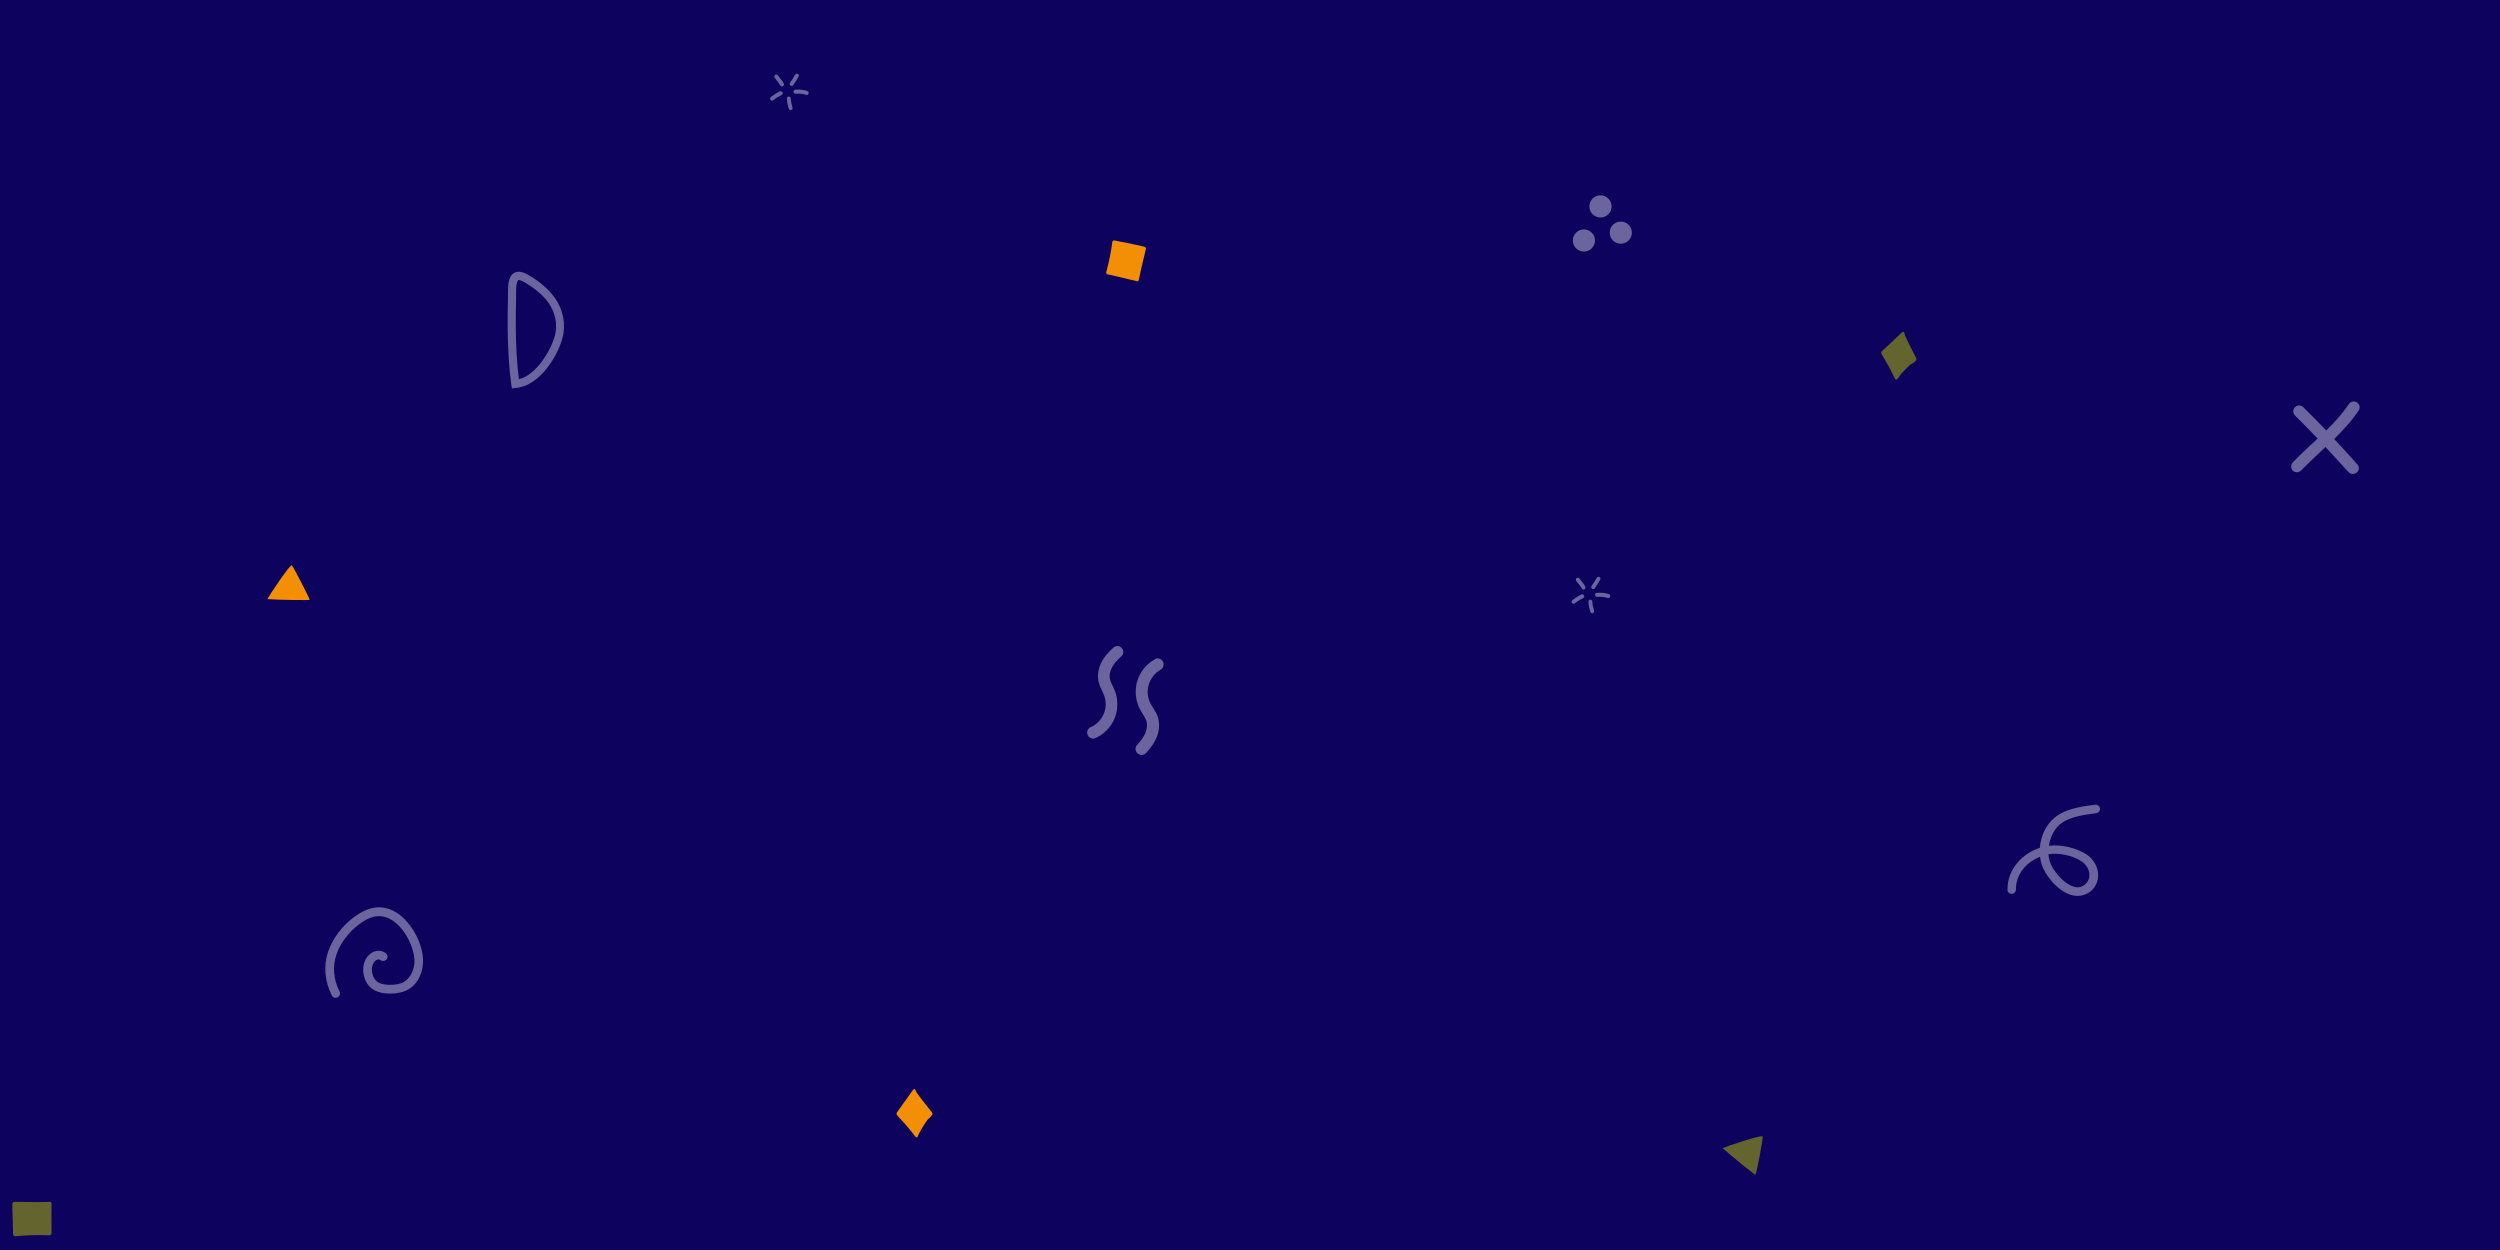
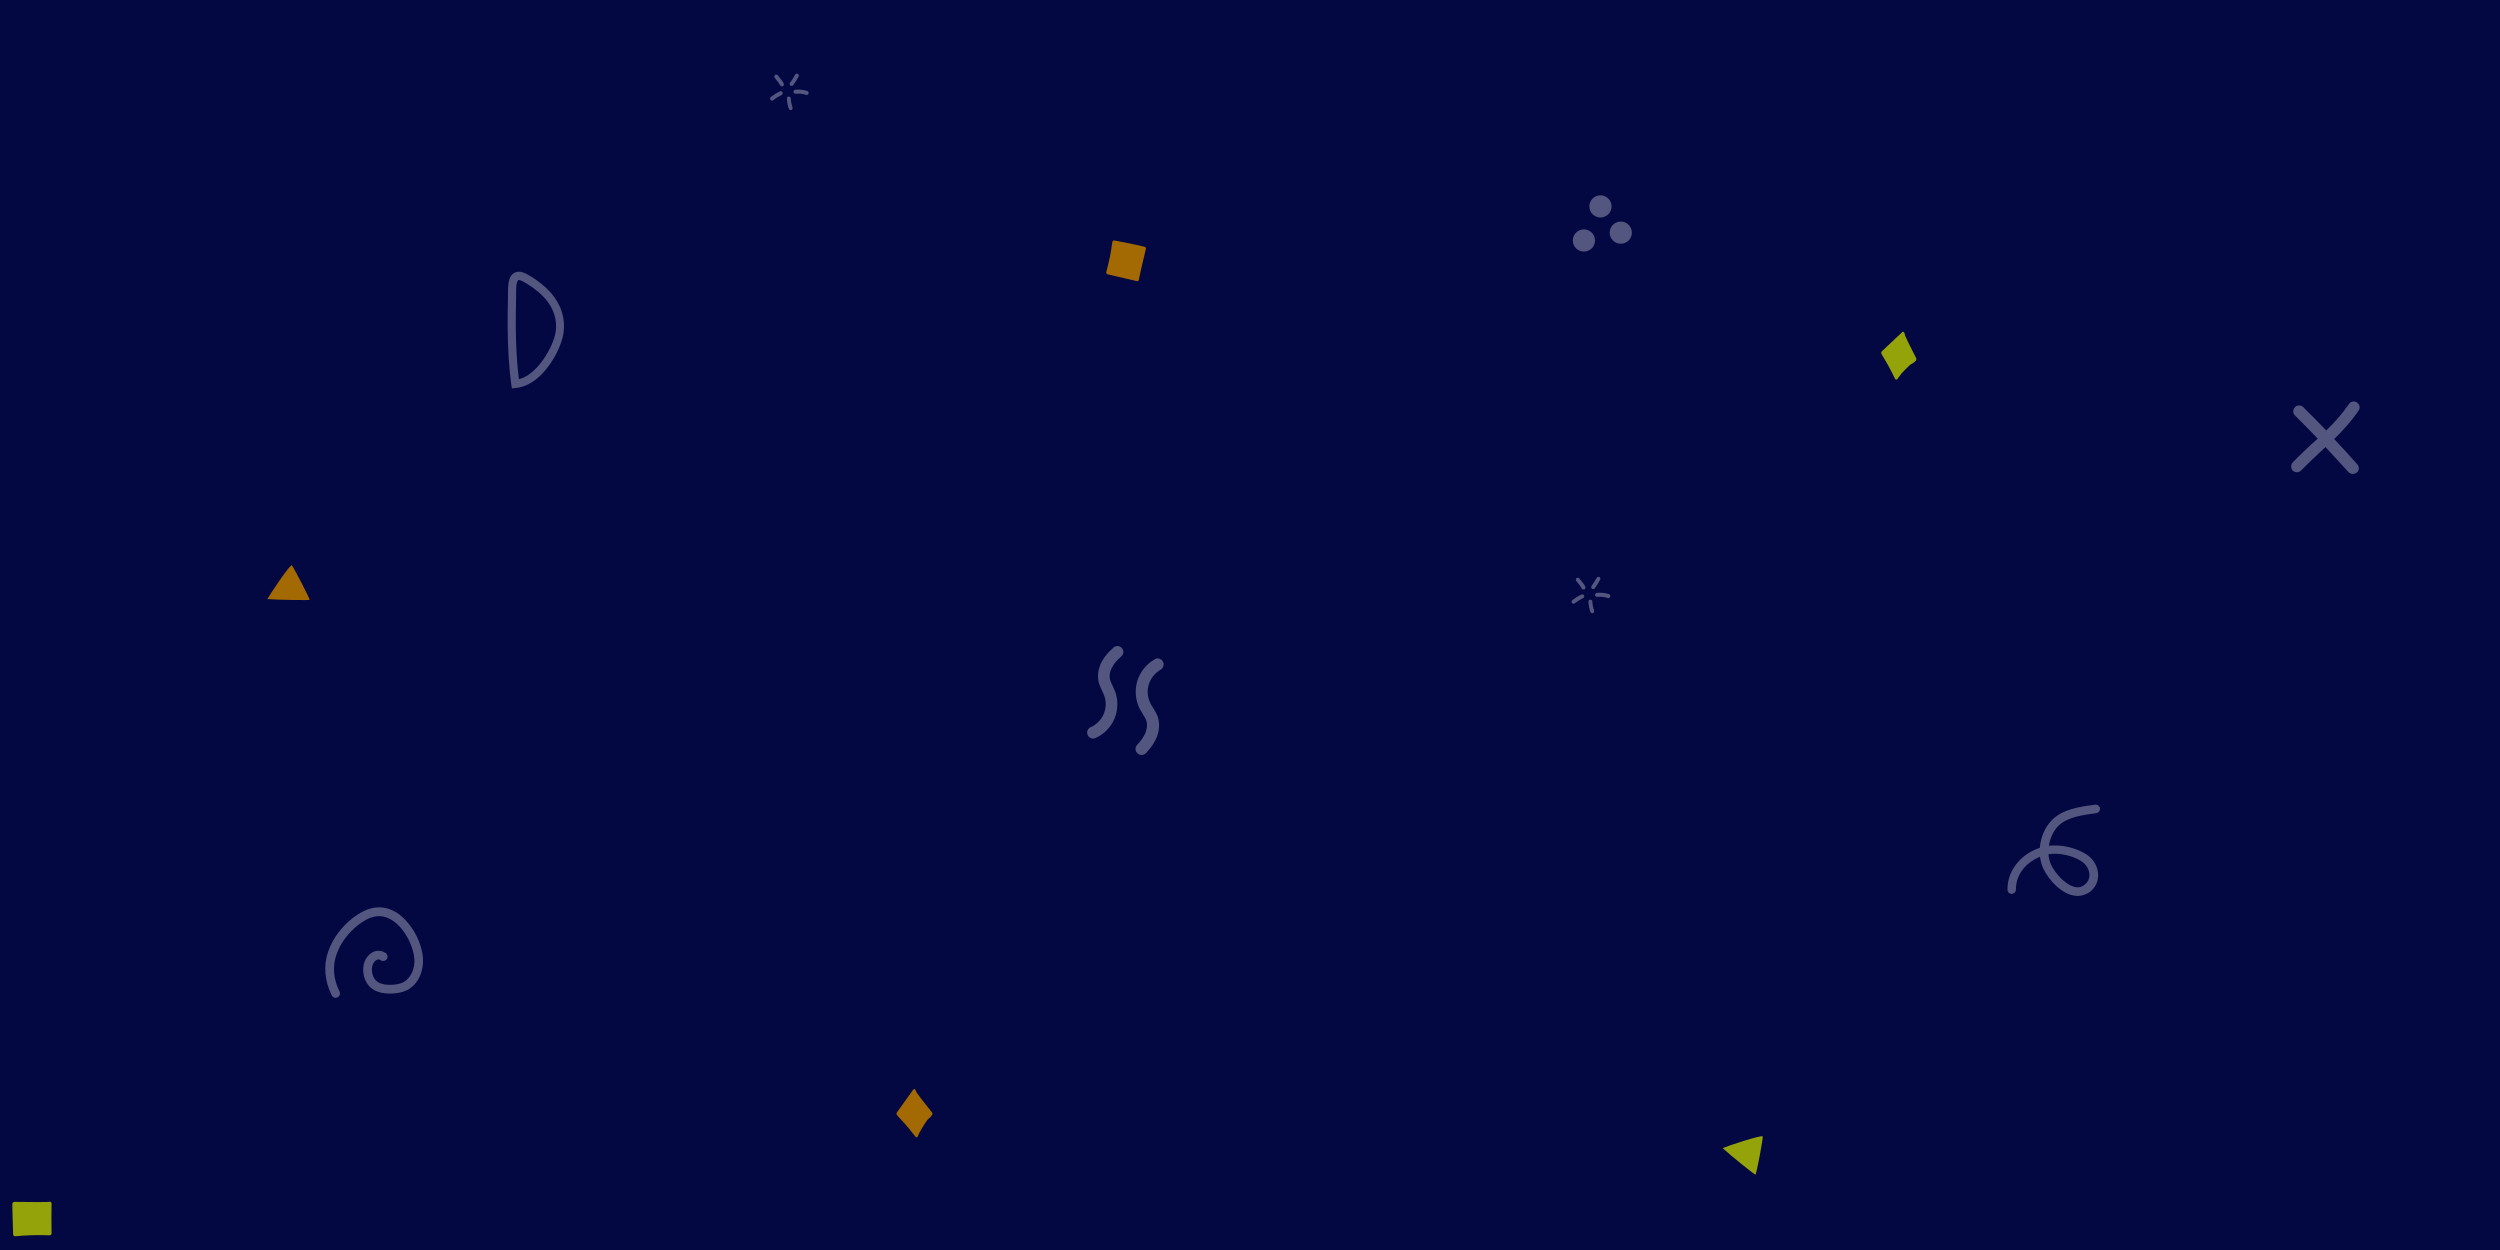
- <svg xmlns="http://www.w3.org/2000/svg" width="1319" height="659.5" viewBox="0 0 1600 800">
-   <rect fill="#0D025E" width="1600" height="800" />
-   <path fill="#64642F" d="M1102.5 734.8c2.5-1.2 24.8-8.6 25.6-7.5.5.7-3.9 23.8-4.6 24.5C1123.3 752.1 1107.5 739.5 1102.5 734.8zM1226.3 229.1c0-.1-4.9-9.4-7-14.2-.1-.3-.3-1.1-.4-1.6-.1-.4-.3-.7-.6-.9-.3-.2-.6-.1-.8.1l-13.1 12.3c0 0 0 0 0 0-.2.2-.3.5-.4.8 0 .3 0 .7.2 1 .1.1 1.4 2.5 2.1 3.6 2.4 3.7 6.5 12.1 6.5 12.2.2.3.4.5.7.6.3 0 .5-.1.7-.3 0 0 1.8-2.5 2.7-3.6 1.5-1.6 3-3.2 4.6-4.7 1.2-1.2 1.6-1.4 2.1-1.6.5-.3 1.1-.5 2.5-1.9C1226.5 230.4 1226.6 229.6 1226.3 229.1zM33 770.3C33 770.3 33 770.3 33 770.3c0-.7-.5-1.2-1.2-1.2-.1 0-.3 0-.4.1-1.6.2-14.3.1-22.2 0-.3 0-.6.1-.9.4-.2.2-.4.5-.4.9 0 .2 0 4.9.1 5.9l.4 13.6c0 .3.2.6.4.9.2.2.5.3.8.3 0 0 .1 0 .1 0 7.3-.7 14.7-.9 22-.6.3 0 .7-.1.9-.3.2-.2.4-.6.4-.9C32.9 783.3 32.9 776.2 33 770.3z" />
-   <path fill="#F38F05" d="M171.1 383.4c1.3-2.5 14.3-22 15.6-21.6.8.3 11.5 21.2 11.5 22.1C198.1 384.2 177.9 384 171.1 383.4zM596.4 711.8c-.1-.1-6.7-8.2-9.7-12.5-.2-.3-.5-1-.7-1.5-.2-.4-.4-.7-.7-.8-.3-.1-.6 0-.8.3L574 712c0 0 0 0 0 0-.2.2-.2.5-.2.9 0 .3.2.7.4.9.1.1 1.8 2.2 2.8 3.1 3.1 3.1 8.8 10.5 8.9 10.6.2.3.5.4.8.4.3 0 .5-.2.6-.5 0 0 1.2-2.8 2-4.1 1.1-1.9 2.3-3.7 3.5-5.5.9-1.4 1.3-1.7 1.7-2 .5-.4 1-.7 2.1-2.4C596.9 713.1 596.8 712.3 596.4 711.8zM727.5 179.9C727.5 179.9 727.5 179.9 727.5 179.9c.6.2 1.3-.2 1.4-.8 0-.1 0-.2 0-.4.2-1.4 2.8-12.6 4.5-19.5.1-.3 0-.6-.2-.8-.2-.3-.5-.4-.8-.5-.2 0-4.7-1.1-5.7-1.3l-13.4-2.7c-.3-.1-.7 0-.9.2-.2.2-.4.4-.5.6 0 0 0 .1 0 .1-.8 6.5-2.2 13.1-3.9 19.4-.1.3 0 .6.2.9.2.3.5.4.8.5C714.8 176.9 721.7 178.5 727.5 179.9zM728.5 178.1c-.1-.1-.2-.2-.4-.2C728.3 177.9 728.4 178 728.5 178.1z" />
-   <g fill-opacity="0.39" fill="#FFF">
+ <svg xmlns="http://www.w3.org/2000/svg" width="1600" height="800" viewBox="0 0 1600 800">
+   <rect fill="#030843" width="1600" height="800" />
+   <path fill="#94A309" d="M1102.5 734.8c2.5-1.2 24.8-8.6 25.6-7.5.5.7-3.9 23.8-4.6 24.5C1123.3 752.1 1107.5 739.5 1102.5 734.8zM1226.3 229.1c0-.1-4.9-9.4-7-14.2-.1-.3-.3-1.1-.4-1.6-.1-.4-.3-.7-.6-.9-.3-.2-.6-.1-.8.1l-13.1 12.3c0 0 0 0 0 0-.2.2-.3.5-.4.8 0 .3 0 .7.2 1 .1.1 1.4 2.5 2.1 3.6 2.4 3.7 6.5 12.1 6.5 12.2.2.3.4.5.7.6.3 0 .5-.1.7-.3 0 0 1.8-2.5 2.7-3.6 1.5-1.6 3-3.2 4.6-4.7 1.2-1.2 1.6-1.4 2.1-1.6.5-.3 1.1-.5 2.5-1.9C1226.5 230.4 1226.6 229.6 1226.3 229.1zM33 770.3C33 770.3 33 770.3 33 770.3c0-.7-.5-1.2-1.2-1.2-.1 0-.3 0-.4.1-1.6.2-14.3.1-22.2 0-.3 0-.6.1-.9.4-.2.2-.4.5-.4.9 0 .2 0 4.9.1 5.9l.4 13.6c0 .3.2.6.4.9.2.2.5.3.8.3 0 0 .1 0 .1 0 7.3-.7 14.7-.9 22-.6.3 0 .7-.1.9-.3.2-.2.4-.6.4-.9C32.9 783.3 32.9 776.2 33 770.3z" />
+   <path fill="#A36902" d="M171.1 383.4c1.3-2.5 14.3-22 15.6-21.6.8.3 11.5 21.2 11.5 22.1C198.1 384.2 177.9 384 171.1 383.4zM596.4 711.8c-.1-.1-6.7-8.2-9.7-12.5-.2-.3-.5-1-.7-1.5-.2-.4-.4-.7-.7-.8-.3-.1-.6 0-.8.3L574 712c0 0 0 0 0 0-.2.2-.2.5-.2.9 0 .3.2.7.4.9.1.1 1.8 2.2 2.8 3.1 3.1 3.1 8.8 10.5 8.9 10.6.2.3.5.4.8.4.3 0 .5-.2.6-.5 0 0 1.2-2.8 2-4.1 1.1-1.9 2.3-3.7 3.5-5.5.9-1.4 1.3-1.7 1.7-2 .5-.4 1-.7 2.1-2.4C596.9 713.1 596.8 712.3 596.4 711.8zM727.5 179.9C727.5 179.9 727.5 179.9 727.5 179.9c.6.2 1.3-.2 1.4-.8 0-.1 0-.2 0-.4.2-1.4 2.8-12.6 4.5-19.5.1-.3 0-.6-.2-.8-.2-.3-.5-.4-.8-.5-.2 0-4.7-1.1-5.7-1.3l-13.4-2.7c-.3-.1-.7 0-.9.2-.2.2-.4.4-.5.6 0 0 0 .1 0 .1-.8 6.5-2.2 13.1-3.9 19.4-.1.3 0 .6.2.9.2.3.5.4.8.5C714.8 176.9 721.7 178.5 727.5 179.9zM728.5 178.1c-.1-.1-.2-.2-.4-.2C728.3 177.9 728.4 178 728.5 178.1z" />
+   <g fill-opacity="0.32" fill="#FFF">
    <path d="M699.6 472.7c-1.5 0-2.8-.8-3.5-2.3-.8-1.9 0-4.2 1.9-5 3.7-1.6 6.8-4.7 8.4-8.5 1.6-3.8 1.7-8.1.2-11.9-.3-.9-.8-1.8-1.2-2.8-.8-1.7-1.8-3.7-2.3-5.9-.9-4.1-.2-8.6 2-12.8 1.7-3.1 4.1-6.1 7.6-9.1 1.6-1.4 4-1.2 5.3.4 1.4 1.6 1.2 4-.4 5.3-2.8 2.5-4.7 4.7-5.9 7-1.4 2.6-1.9 5.3-1.3 7.6.3 1.4 1 2.8 1.7 4.3.5 1.1 1 2.2 1.5 3.3 2.1 5.6 2 12-.3 17.6-2.3 5.5-6.8 10.1-12.3 12.5C700.6 472.6 700.1 472.7 699.6 472.7zM740.4 421.4c1.5-.2 3 .5 3.8 1.9 1.1 1.8.4 4.2-1.4 5.3-3.7 2.1-6.4 5.6-7.6 9.5-1.2 4-.8 8.4 1.1 12.1.4.9 1 1.7 1.6 2.7 1 1.7 2.2 3.5 3 5.7 1.4 4 1.2 8.7-.6 13.2-1.4 3.4-3.5 6.6-6.8 10.1-1.5 1.6-3.9 1.7-5.5.2-1.6-1.4-1.7-3.9-.2-5.4 2.6-2.8 4.3-5.3 5.3-7.7 1.1-2.8 1.3-5.6.5-7.9-.5-1.3-1.3-2.7-2.2-4.1-.6-1-1.3-2.1-1.9-3.2-2.8-5.4-3.4-11.9-1.7-17.8 1.8-5.9 5.8-11 11.2-14C739.4 421.6 739.9 421.4 740.4 421.4zM261.3 590.9c5.7 6.8 9 15.7 9.4 22.4.5 7.3-2.4 16.4-10.2 20.4-3 1.5-6.7 2.2-11.2 2.2-7.9-.1-12.9-2.9-15.4-8.4-2.1-4.7-2.3-11.4 1.8-15.9 3.2-3.5 7.8-4.1 11.2-1.6 1.2.9 1.5 2.7.6 3.9-.9 1.2-2.7 1.5-3.9.6-1.8-1.3-3.6.6-3.8.8-2.4 2.6-2.1 7-.8 9.9 1.5 3.4 4.7 5 10.4 5.1 3.6 0 6.4-.5 8.6-1.6 4.7-2.4 7.7-8.6 7.2-15-.5-7.3-5.3-18.2-13-23.9-4.2-3.1-8.5-4.1-12.9-3.1-3.1.7-6.2 2.4-9.7 5-6.6 5.1-11.7 11.8-14.2 19-2.7 7.7-2.1 15.8 1.9 23.9.7 1.4.1 3.1-1.3 3.7-1.4.7-3.1.1-3.7-1.3-4.6-9.4-5.4-19.2-2.2-28.2 2.9-8.2 8.6-15.9 16.1-21.6 4.1-3.1 8-5.1 11.8-6 6-1.4 12 0 17.5 4C257.6 586.9 259.6 588.8 261.3 590.9z" />
    <circle cx="1013.7" cy="153.9" r="7.1" />
    <circle cx="1024.3" cy="132.1" r="7.1" />
    <circle cx="1037.3" cy="148.9" r="7.1" />
    <path d="M1508.7 297.2c-4.8-5.4-9.7-10.8-14.8-16.2 5.6-5.6 11.1-11.5 15.6-18.2 1.2-1.7.7-4.1-1-5.2-1.7-1.2-4.1-.7-5.2 1-4.2 6.2-9.1 11.6-14.5 16.9-4.8-5-9.7-10-14.7-14.9-1.5-1.5-3.9-1.5-5.3 0-1.5 1.5-1.5 3.9 0 5.3 4.9 4.8 9.7 9.8 14.5 14.8-1.1 1.1-2.3 2.2-3.5 3.2-4.1 3.8-8.4 7.8-12.4 12-1.4 1.5-1.4 3.8 0 5.3 0 0 0 0 0 0 1.5 1.4 3.9 1.4 5.3-.1 3.9-4 8.1-7.9 12.1-11.7 1.2-1.1 2.3-2.2 3.5-3.3 4.9 5.3 9.8 10.6 14.6 15.9.1.1.1.1.2.2 1.4 1.4 3.7 1.5 5.2.2C1510 301.2 1510.1 298.8 1508.7 297.2zM327.6 248.6l-.4-2.6c-1.5-11.1-2.2-23.2-2.3-37 0-5.5 0-11.5.2-18.5 0-.7 0-1.5 0-2.3 0-5 0-11.2 3.9-13.5 2.2-1.3 5.1-1 8.5.9 5.7 3.1 13.2 8.7 17.5 14.9 5.5 7.8 7.3 16.9 5 25.7-3.2 12.3-15 31-30 32.1L327.6 248.6zM332.1 179.2c-.2 0-.3 0-.4.1-.1.1-.7.5-1.1 2.7-.3 1.9-.3 4.2-.3 6.3 0 .8 0 1.7 0 2.4-.2 6.9-.2 12.8-.2 18.3.1 12.5.7 23.5 2 33.7 11-2.7 20.4-18.1 23-27.8 1.9-7.2.4-14.8-4.2-21.3l0 0C347 188.1 340 183 335 180.3 333.6 179.5 332.6 179.2 332.1 179.2zM516.3 60.8c-.1 0-.2 0-.4-.1-2.4-.7-4-.9-6.7-.7-.7 0-1.3-.5-1.4-1.2 0-.7.5-1.3 1.2-1.4 3.1-.2 4.9 0 7.6.8.7.2 1.1.9.9 1.6C517.3 60.4 516.8 60.8 516.3 60.8zM506.1 70.5c-.5 0-1-.3-1.2-.8-.8-2.1-1.2-4.3-1.3-6.6 0-.7.5-1.3 1.2-1.3.7 0 1.3.5 1.3 1.2.1 2 .5 3.9 1.1 5.8.2.7-.1 1.4-.8 1.6C506.4 70.5 506.2 70.5 506.1 70.5zM494.1 64.4c-.4 0-.8-.2-1-.5-.4-.6-.3-1.4.2-1.8 1.8-1.4 3.7-2.6 5.8-3.6.6-.3 1.4 0 1.7.6.3.6 0 1.4-.6 1.7-1.9.9-3.7 2-5.3 3.3C494.7 64.3 494.4 64.4 494.1 64.4zM500.5 55.3c-.5 0-.9-.3-1.2-.7-.5-1-1.2-1.9-2.4-3.4-.3-.4-.7-.9-1.1-1.4-.4-.6-.3-1.4.2-1.8.6-.4 1.4-.3 1.8.2.4.5.8 1 1.1 1.4 1.3 1.6 2.1 2.6 2.7 3.9.3.6 0 1.4-.6 1.7C500.9 55.3 500.7 55.3 500.5 55.3zM506.7 55c-.3 0-.5-.1-.8-.2-.6-.4-.7-1.2-.3-1.8 1.2-1.7 2.3-3.4 3.3-5.2.3-.6 1.1-.9 1.7-.5.6.3.9 1.1.5 1.7-1 1.9-2.2 3.8-3.5 5.6C507.4 54.8 507.1 55 506.7 55zM1029.3 382.8c-.1 0-.2 0-.4-.1-2.4-.7-4-.9-6.7-.7-.7 0-1.3-.5-1.4-1.2 0-.7.5-1.3 1.2-1.4 3.1-.2 4.9 0 7.6.8.7.2 1.1.9.9 1.6C1030.3 382.4 1029.8 382.8 1029.3 382.8zM1019.1 392.5c-.5 0-1-.3-1.2-.8-.8-2.1-1.2-4.3-1.3-6.6 0-.7.5-1.3 1.2-1.3.7 0 1.3.5 1.3 1.2.1 2 .5 3.9 1.1 5.8.2.7-.1 1.4-.8 1.6C1019.4 392.5 1019.2 392.5 1019.1 392.5zM1007.1 386.4c-.4 0-.8-.2-1-.5-.4-.6-.3-1.4.2-1.8 1.8-1.4 3.7-2.6 5.8-3.6.6-.3 1.4 0 1.7.6.3.6 0 1.4-.6 1.7-1.9.9-3.7 2-5.3 3.3C1007.7 386.3 1007.4 386.4 1007.1 386.4zM1013.5 377.3c-.5 0-.9-.3-1.2-.7-.5-1-1.2-1.9-2.4-3.4-.3-.4-.7-.9-1.1-1.4-.4-.6-.3-1.4.2-1.8.6-.4 1.4-.3 1.8.2.4.5.8 1 1.1 1.4 1.3 1.6 2.1 2.6 2.7 3.9.3.6 0 1.4-.6 1.7C1013.9 377.3 1013.7 377.3 1013.5 377.3zM1019.7 377c-.3 0-.5-.1-.8-.2-.6-.4-.7-1.2-.3-1.8 1.2-1.7 2.3-3.4 3.3-5.2.3-.6 1.1-.9 1.7-.5.6.3.9 1.1.5 1.7-1 1.9-2.2 3.8-3.5 5.6C1020.4 376.8 1020.1 377 1019.7 377zM1329.7 573.4c-1.4 0-2.9-.2-4.5-.7-8.4-2.7-16.6-12.7-18.7-20-.4-1.4-.7-2.9-.9-4.4-8.1 3.3-15.5 10.6-15.4 21 0 1.5-1.2 2.7-2.7 2.8 0 0 0 0 0 0-1.5 0-2.7-1.2-2.7-2.7-.1-6.7 2.4-12.9 7-18 3.6-4 8.4-7.1 13.7-8.8.5-6.5 3.1-12.9 7.4-17.4 7-7.4 18.2-8.9 27.3-10.1l.7-.1c1.5-.2 2.9.9 3.1 2.3.2 1.5-.9 2.9-2.3 3.1l-.7.1c-8.6 1.2-18.4 2.5-24 8.4-3 3.2-5 7.7-5.7 12.4 7.9-1 17.7 1.3 24.3 5.7 4.3 2.9 7.1 7.8 7.2 12.7.2 4.3-1.7 8.3-5.2 11.1C1335.2 572.4 1332.6 573.4 1329.7 573.4zM1311 546.7c.1 1.5.4 3 .8 4.4 1.7 5.8 8.7 14.2 15.1 16.3 2.8.9 5.1.5 7.2-1.1 2.7-2.1 3.2-4.8 3.1-6.6-.1-3.2-2-6.4-4.8-8.3C1326.7 547.5 1317.7 545.6 1311 546.7z" />
  </g>
</svg>
